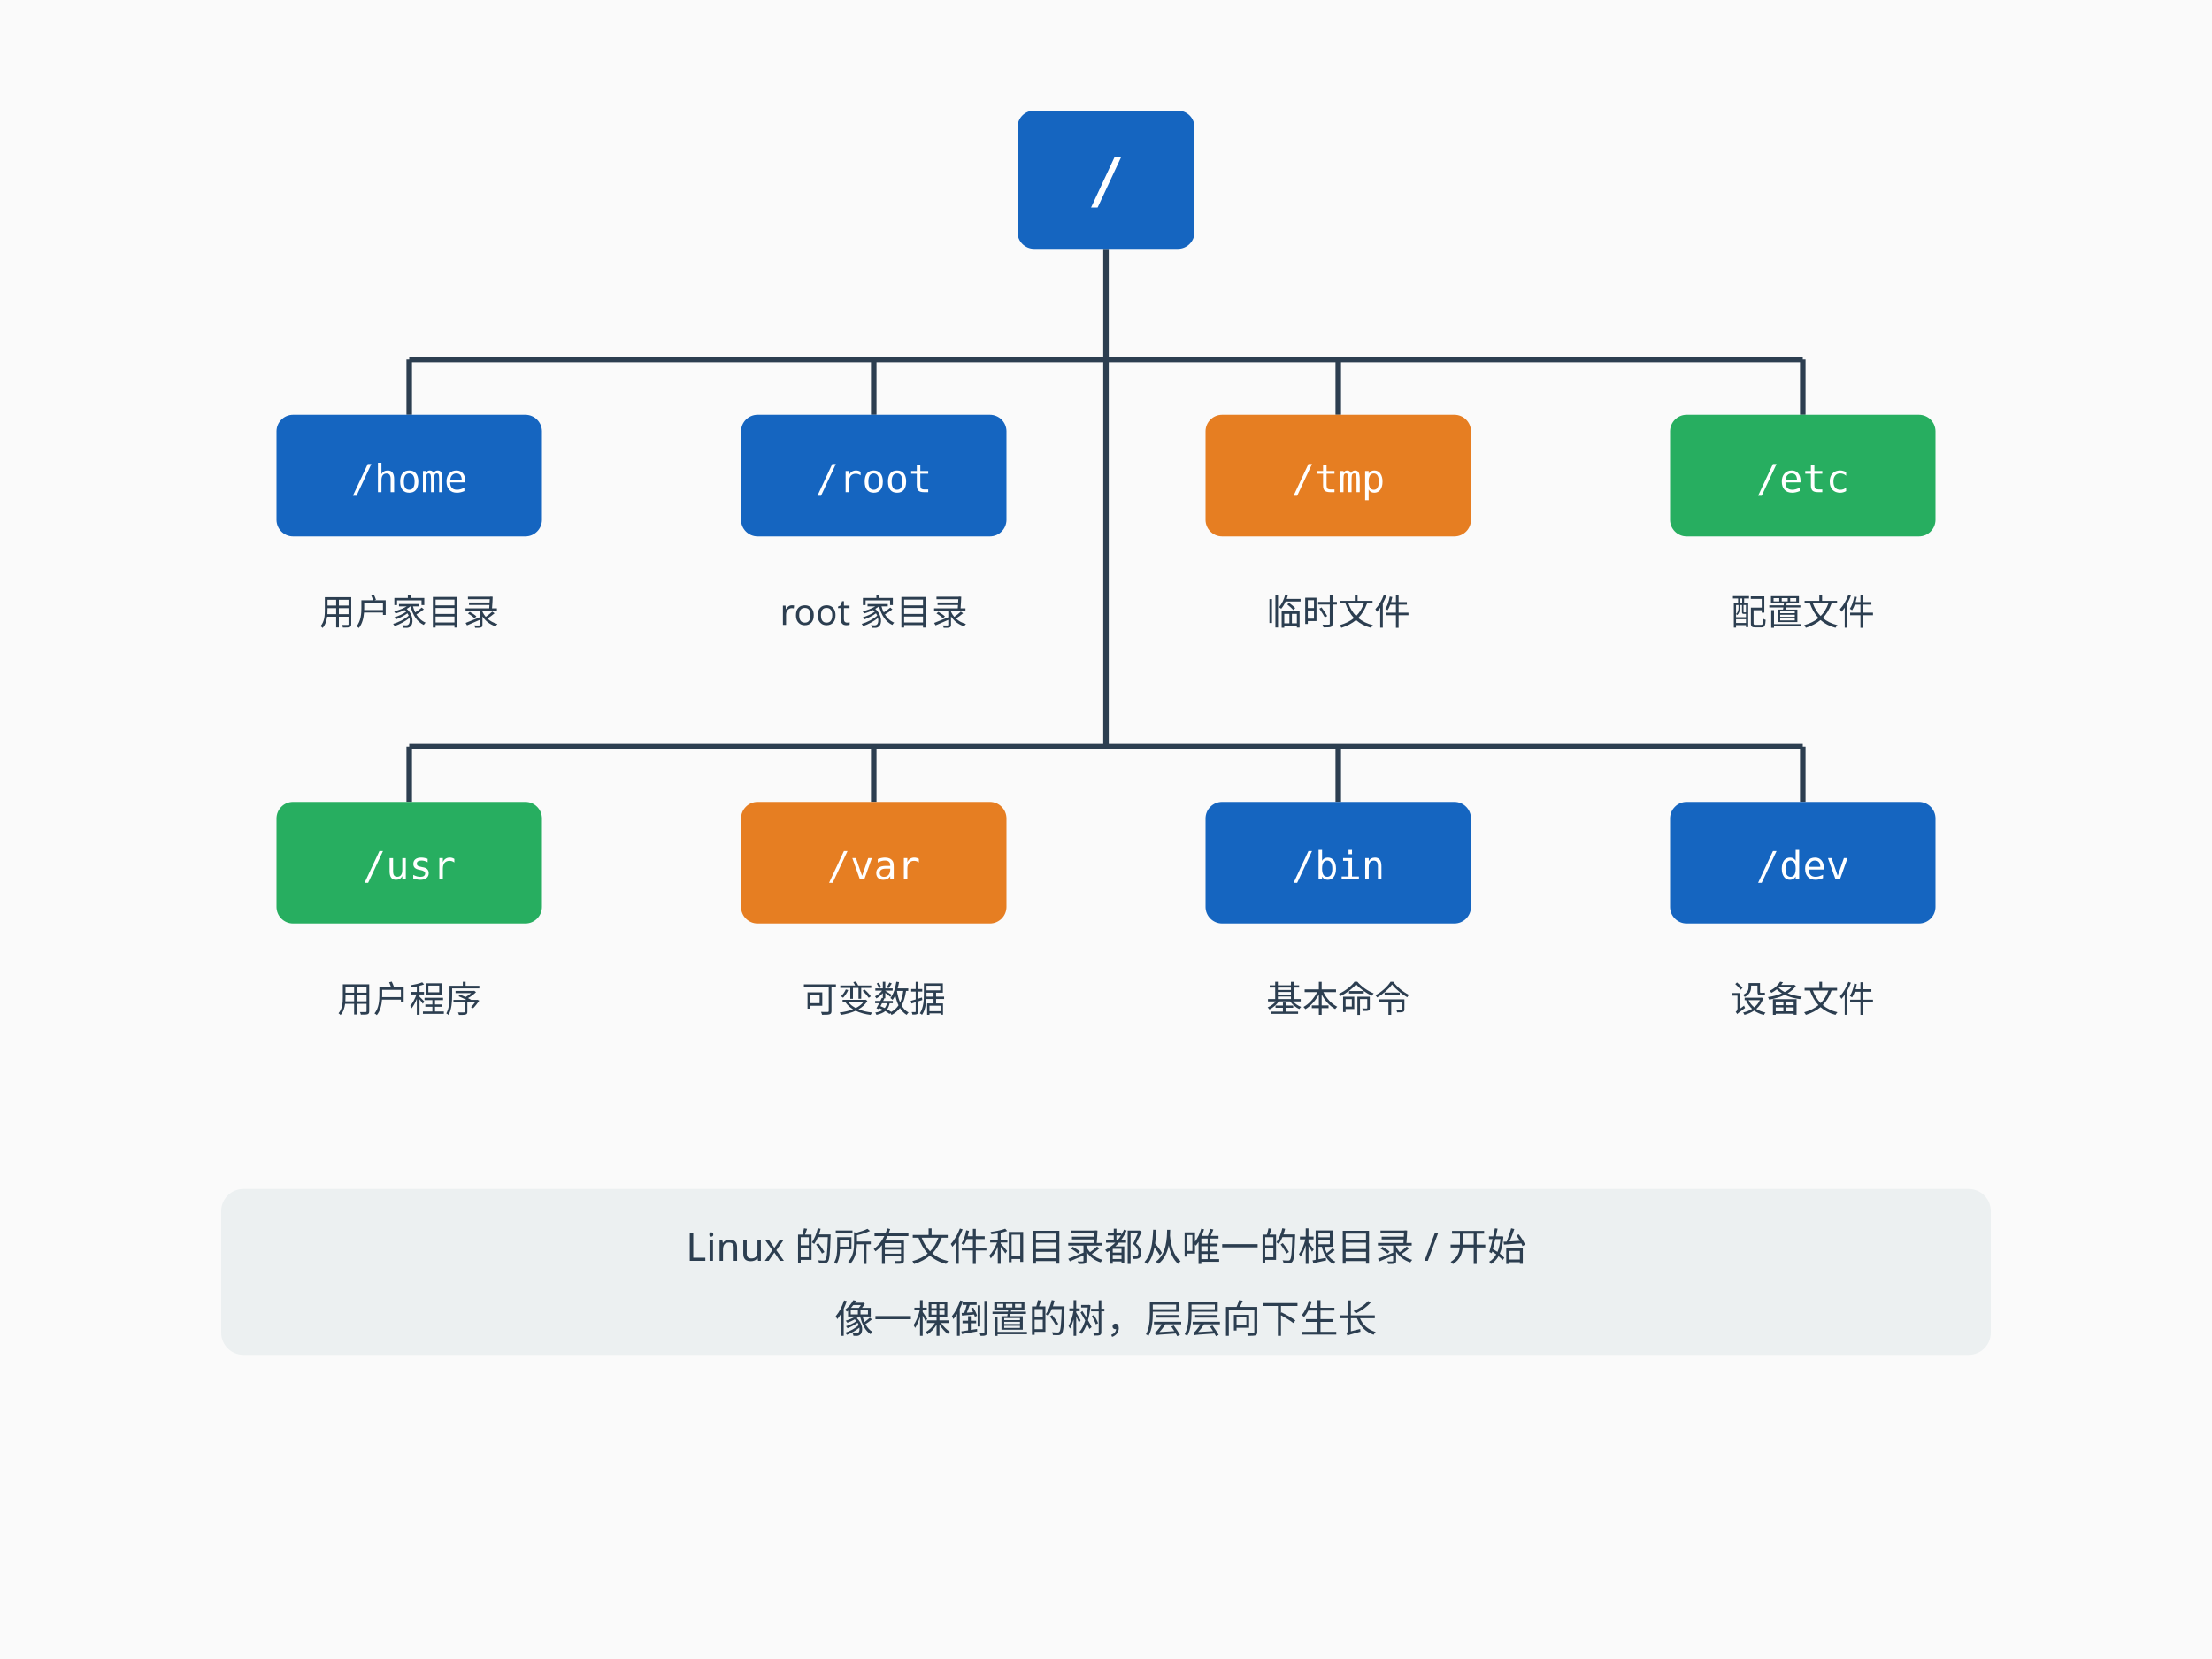
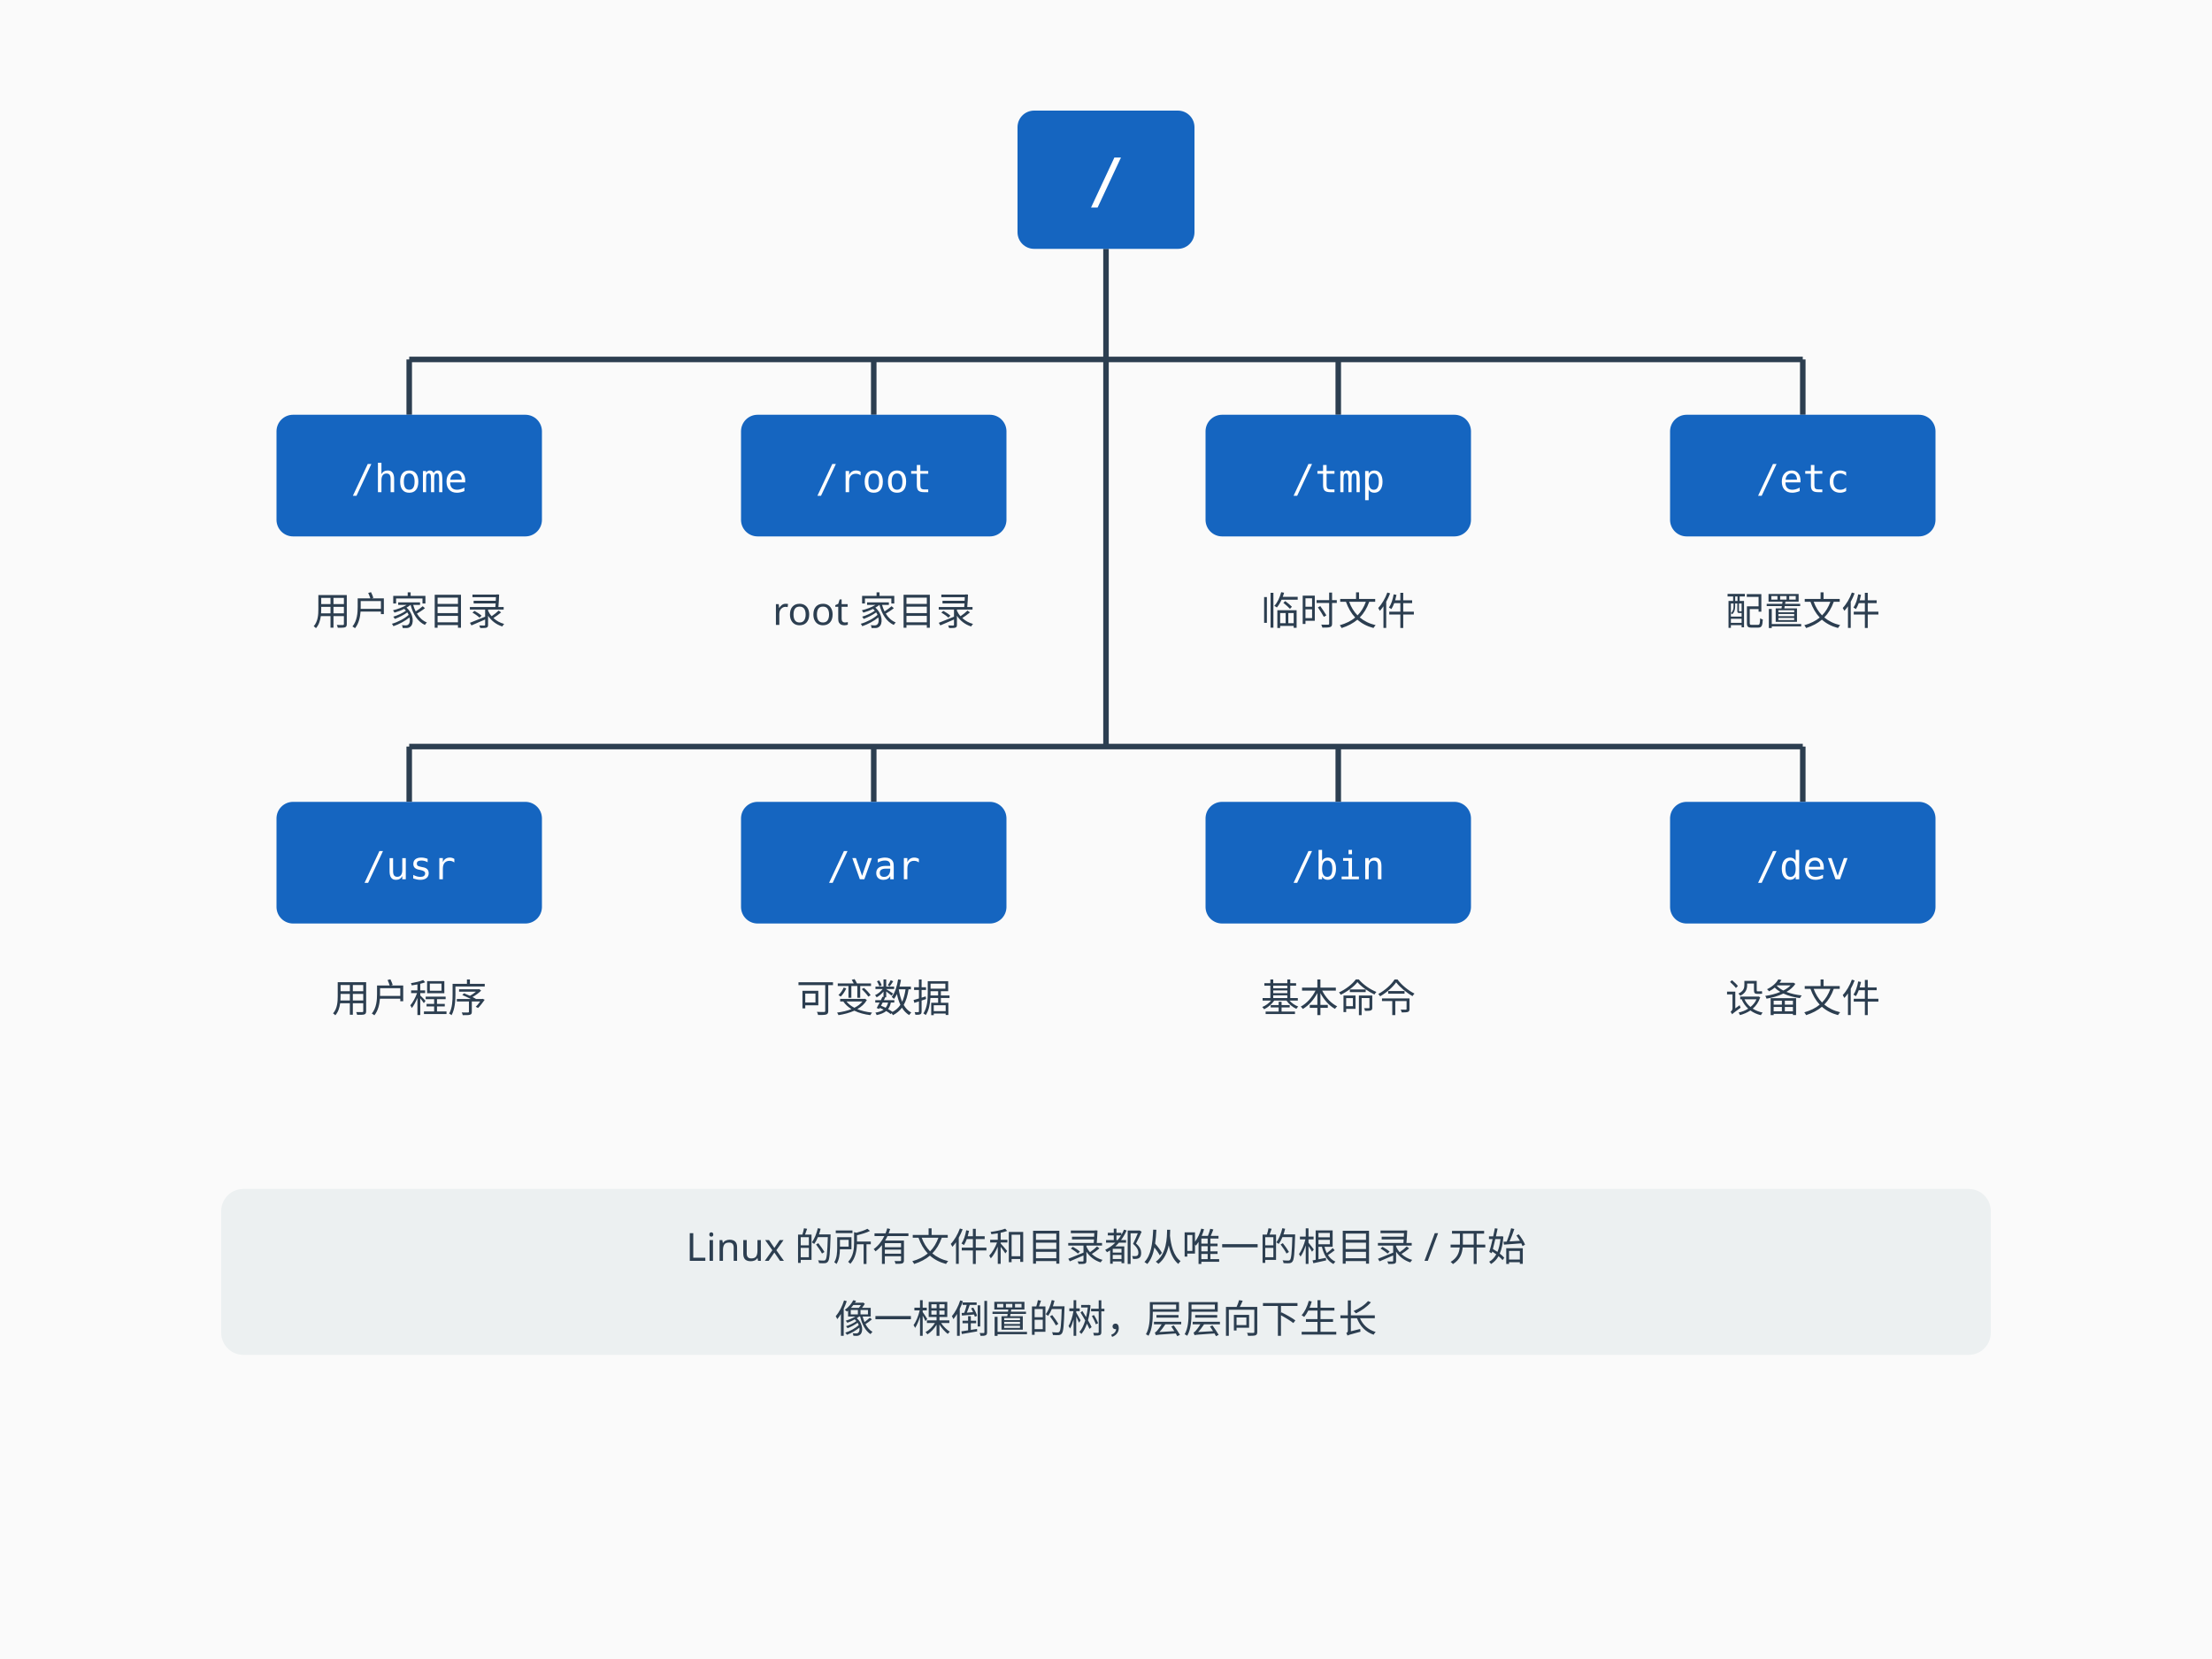
<svg xmlns="http://www.w3.org/2000/svg" viewBox="0 0 800 600" width="800" style="max-width:100%;height:auto;">
  <rect width="800" height="600" fill="#fafafa" />
  <g stroke="#2c3e50" stroke-width="2" fill="none">
    <line x1="400" y1="90" x2="400" y2="130" />
    <line x1="148" y1="130" x2="652" y2="130" />
    <line x1="148" y1="270" x2="652" y2="270" />
    <line x1="400" y1="130" x2="400" y2="270" />
    <line x1="148" y1="130" x2="148" y2="150" />
    <line x1="316" y1="130" x2="316" y2="150" />
    <line x1="484" y1="130" x2="484" y2="150" />
    <line x1="652" y1="130" x2="652" y2="150" />
    <line x1="148" y1="270" x2="148" y2="290" />
    <line x1="316" y1="270" x2="316" y2="290" />
    <line x1="484" y1="270" x2="484" y2="290" />
    <line x1="652" y1="270" x2="652" y2="290" />
  </g>
  <g>
    <rect x="368" y="40" width="64" height="50" rx="6" fill="#1565c0" />
    <text x="400" y="73" text-anchor="middle" font-family="ui-monospace, SFMono-Regular, Menlo, monospace" font-size="22" font-weight="600" fill="#ffffff">/</text>
  </g>
  <g font-family="ui-monospace, SFMono-Regular, Menlo, monospace" font-size="14" fill="#ffffff" text-anchor="middle">
    <rect x="100" y="150" width="96" height="44" rx="6" fill="#1565c0" />
    <text x="148" y="178">/home</text>
    <rect x="268" y="150" width="96" height="44" rx="6" fill="#1565c0" />
    <text x="316" y="178">/root</text>
-     <rect x="436" y="150" width="96" height="44" rx="6" fill="#e67e22" />
+     <rect x="436" y="150" width="96" height="44" rx="6" fill="#1565c0" />
    <text x="484" y="178">/tmp</text>
-     <rect x="604" y="150" width="96" height="44" rx="6" fill="#27ae60" />
+     <rect x="604" y="150" width="96" height="44" rx="6" fill="#1565c0" />
    <text x="652" y="178">/etc</text>
  </g>
  <g font-family="ui-monospace, SFMono-Regular, Menlo, monospace" font-size="14" fill="#ffffff" text-anchor="middle">
-     <rect x="100" y="290" width="96" height="44" rx="6" fill="#27ae60" />
+     <rect x="100" y="290" width="96" height="44" rx="6" fill="#1565c0" />
    <text x="148" y="318">/usr</text>
-     <rect x="268" y="290" width="96" height="44" rx="6" fill="#e67e22" />
+     <rect x="268" y="290" width="96" height="44" rx="6" fill="#1565c0" />
    <text x="316" y="318">/var</text>
    <rect x="436" y="290" width="96" height="44" rx="6" fill="#1565c0" />
    <text x="484" y="318">/bin</text>
    <rect x="604" y="290" width="96" height="44" rx="6" fill="#1565c0" />
    <text x="652" y="318">/dev</text>
  </g>
-   <g font-family="'PingFang SC', 'Microsoft YaHei', sans-serif" font-size="13" fill="#2c3e50" text-anchor="middle">
+   <g font-family="'PingFang SC', 'Microsoft YaHei', sans-serif" font-size="14" fill="#2c3e50" text-anchor="middle">
    <text x="148" y="226">用户家目录</text>
    <text x="316" y="226">root 家目录</text>
    <text x="484" y="226">临时文件</text>
    <text x="652" y="226">配置文件</text>
    <text x="148" y="366">用户程序</text>
    <text x="316" y="366">可变数据</text>
    <text x="484" y="366">基本命令</text>
    <text x="652" y="366">设备文件</text>
  </g>
  <g transform="translate(400, 460)">
    <rect x="-320" y="-30" width="640" height="60" rx="8" fill="#ecf0f1" />
    <text x="0" y="-4" text-anchor="middle" font-family="'PingFang SC', 'Microsoft YaHei', sans-serif" font-size="14" fill="#2c3e50">Linux 的所有文件和目录都从唯一的根目录 / 开始</text>
    <text x="0" y="22" text-anchor="middle" font-family="'PingFang SC', 'Microsoft YaHei', sans-serif" font-size="14" fill="#2c3e50">像一棵倒置的树，层层向下生长</text>
  </g>
</svg>
